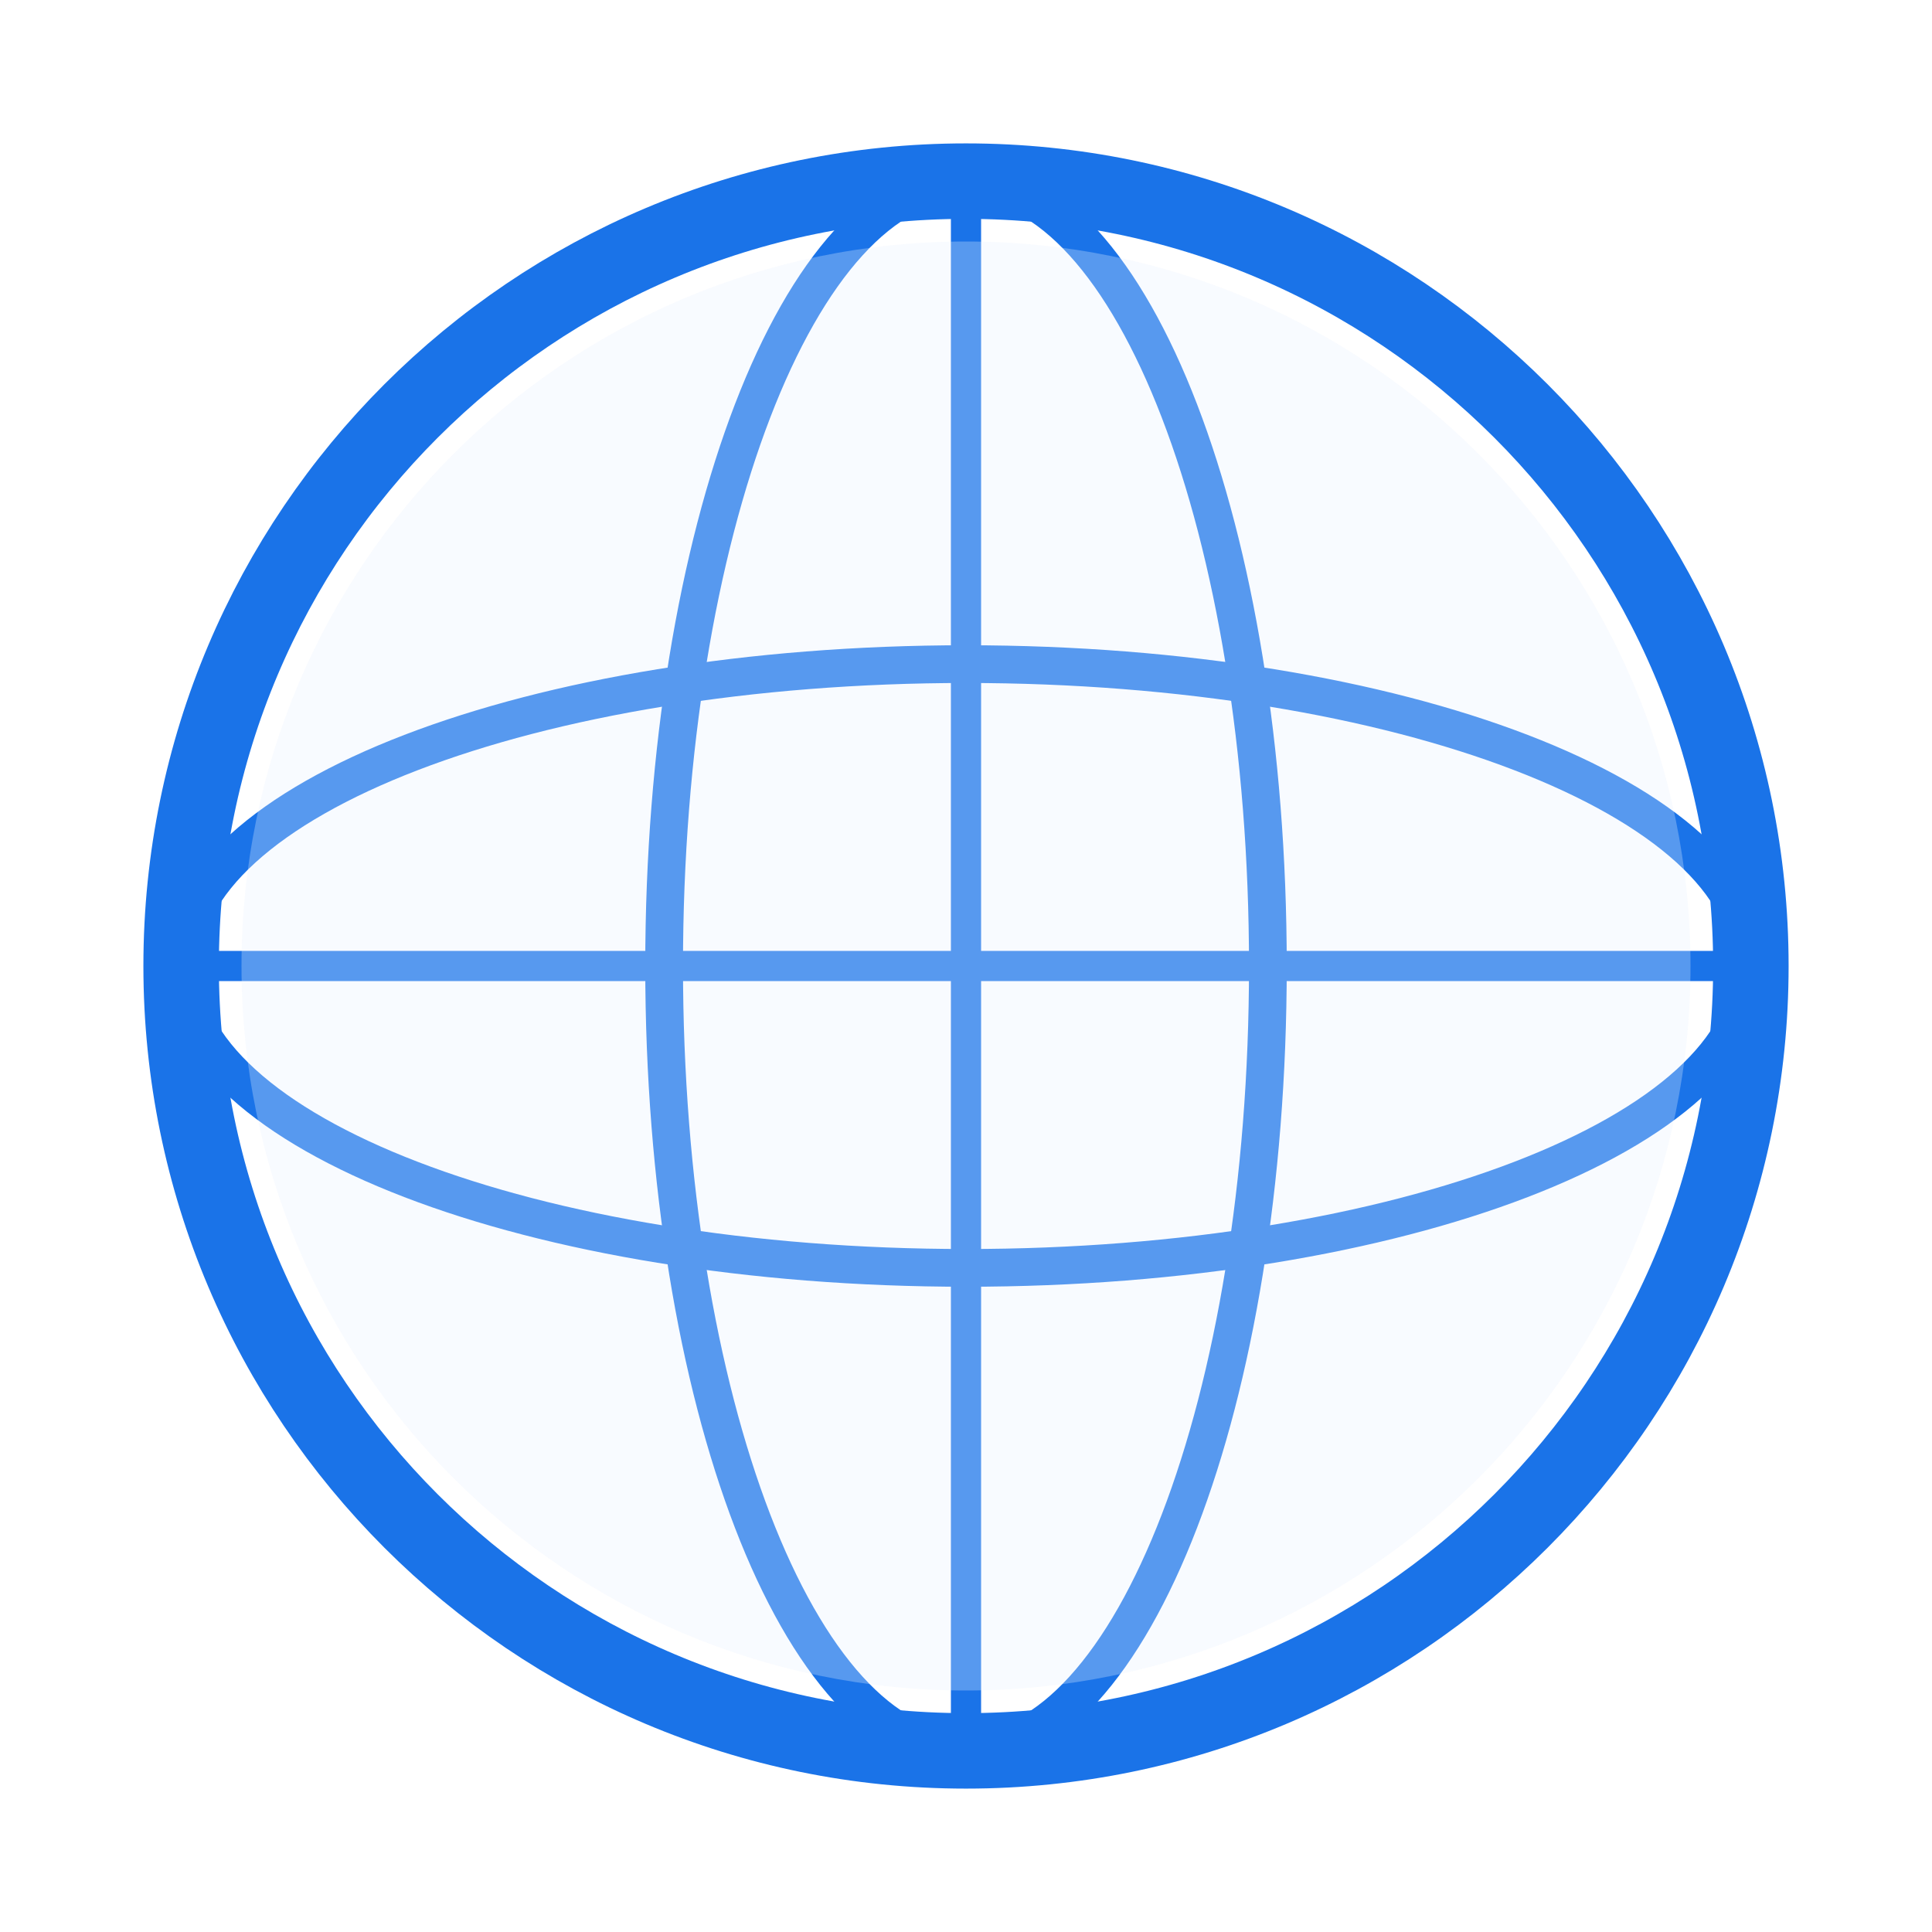
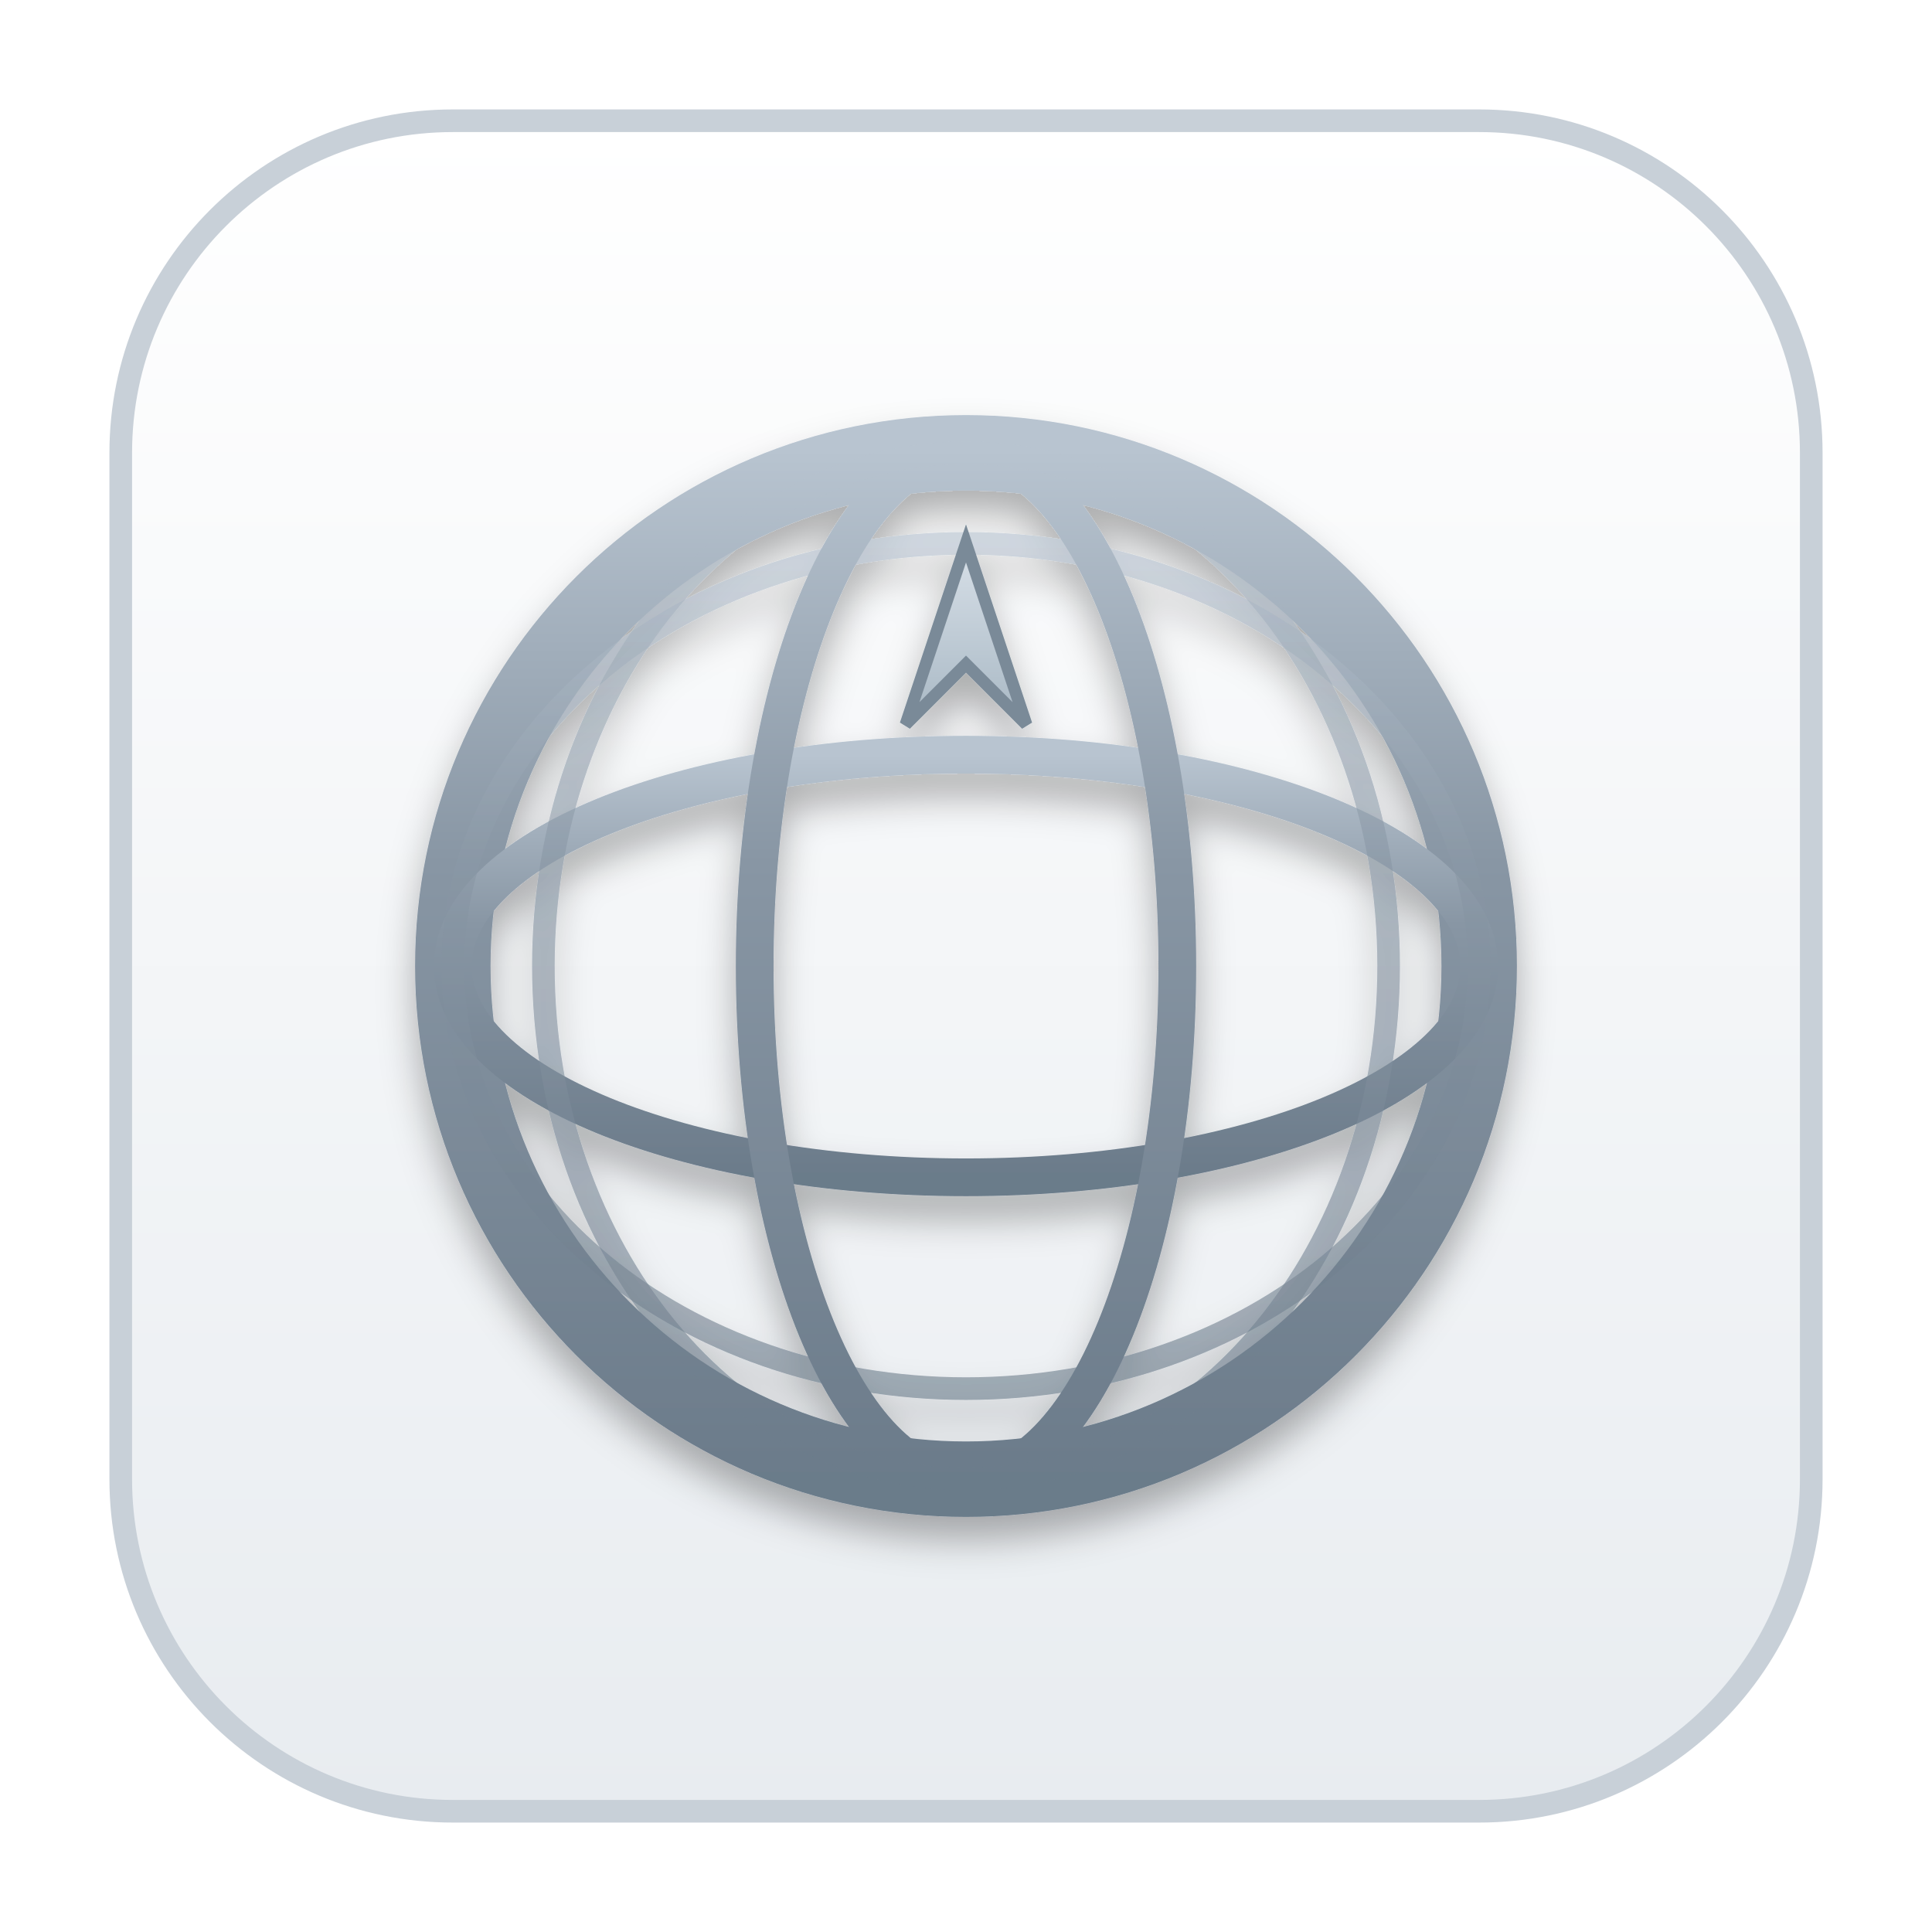
- <svg xmlns="http://www.w3.org/2000/svg" viewBox="0 0 128 128" width="128" height="128">
-   <circle cx="64" cy="64" r="52" fill="none" stroke="#1A73E8" stroke-width="4" />
-   <ellipse cx="64" cy="64" rx="52" ry="20" fill="none" stroke="#1A73E8" stroke-width="2.5" />
-   <ellipse cx="64" cy="64" rx="20" ry="52" fill="none" stroke="#1A73E8" stroke-width="2.5" />
-   <line x1="64" y1="12" x2="64" y2="116" stroke="#1A73E8" stroke-width="2" />
-   <line x1="12" y1="64" x2="116" y2="64" stroke="#1A73E8" stroke-width="2" />
-   <circle cx="64" cy="64" r="48" fill="#E8F0FE" opacity="0.3" />
-   <circle cx="64" cy="64" r="52" fill="none" stroke="#1A73E8" stroke-width="5" />
+ <svg xmlns="http://www.w3.org/2000/svg" viewBox="0 0 128 128">
+   <defs>
+     <linearGradient id="tile-bg" x1="0%" y1="0%" x2="0%" y2="100%">
+       <stop offset="0%" style="stop-color:#FFFFFF" />
+       <stop offset="100%" style="stop-color:#E8ECF0" />
+     </linearGradient>
+     <linearGradient id="metal" x1="0%" y1="0%" x2="0%" y2="100%">
+       <stop offset="0%" style="stop-color:#B8C4D0" />
+       <stop offset="40%" style="stop-color:#8896A4" />
+       <stop offset="100%" style="stop-color:#6B7B8A" />
+     </linearGradient>
+     <linearGradient id="metal-light" x1="0%" y1="0%" x2="0%" y2="100%">
+       <stop offset="0%" style="stop-color:#D8E0E8" />
+       <stop offset="100%" style="stop-color:#A8B8C4" />
+     </linearGradient>
+     <filter id="emboss">
+       <feOffset dx="0" dy="1.5" in="SourceAlpha" result="off" />
+       <feGaussianBlur in="off" stdDeviation="1.2" result="blur" />
+       <feComponentTransfer in="blur" result="shadow">
+         <feFuncA type="linear" slope="0.3" />
+       </feComponentTransfer>
+       <feMerge>
+         <feMergeNode in="shadow" />
+         <feMergeNode in="SourceGraphic" />
+       </feMerge>
+     </filter>
+   </defs>
+   <rect x="8" y="8" width="112" height="112" rx="22" ry="22" fill="url(#tile-bg)" stroke="#C8D0D8" stroke-width="1.5" />
+   <g filter="url(#emboss)">
+     <circle cx="64" cy="64" r="34" fill="none" stroke="url(#metal)" stroke-width="5" />
+     <ellipse cx="64" cy="64" rx="34" ry="14" fill="none" stroke="url(#metal)" stroke-width="2.5" />
+     <ellipse cx="64" cy="64" rx="34" ry="28" fill="none" stroke="url(#metal)" stroke-width="1.5" opacity="0.6" />
+     <ellipse cx="64" cy="64" rx="14" ry="34" fill="none" stroke="url(#metal)" stroke-width="2.5" />
+     <ellipse cx="64" cy="64" rx="28" ry="34" fill="none" stroke="url(#metal)" stroke-width="1.5" opacity="0.6" />
+     <line x1="30" y1="64" x2="98" y2="64" stroke="url(#metal)" stroke-width="2.5" />
+     <line x1="64" y1="30" x2="64" y2="98" stroke="url(#metal)" stroke-width="2.5" />
+     <polygon points="64,36 60,48 64,44 68,48" fill="url(#metal-light)" stroke="#7A8A98" stroke-width="0.8" />
+   </g>
</svg>
